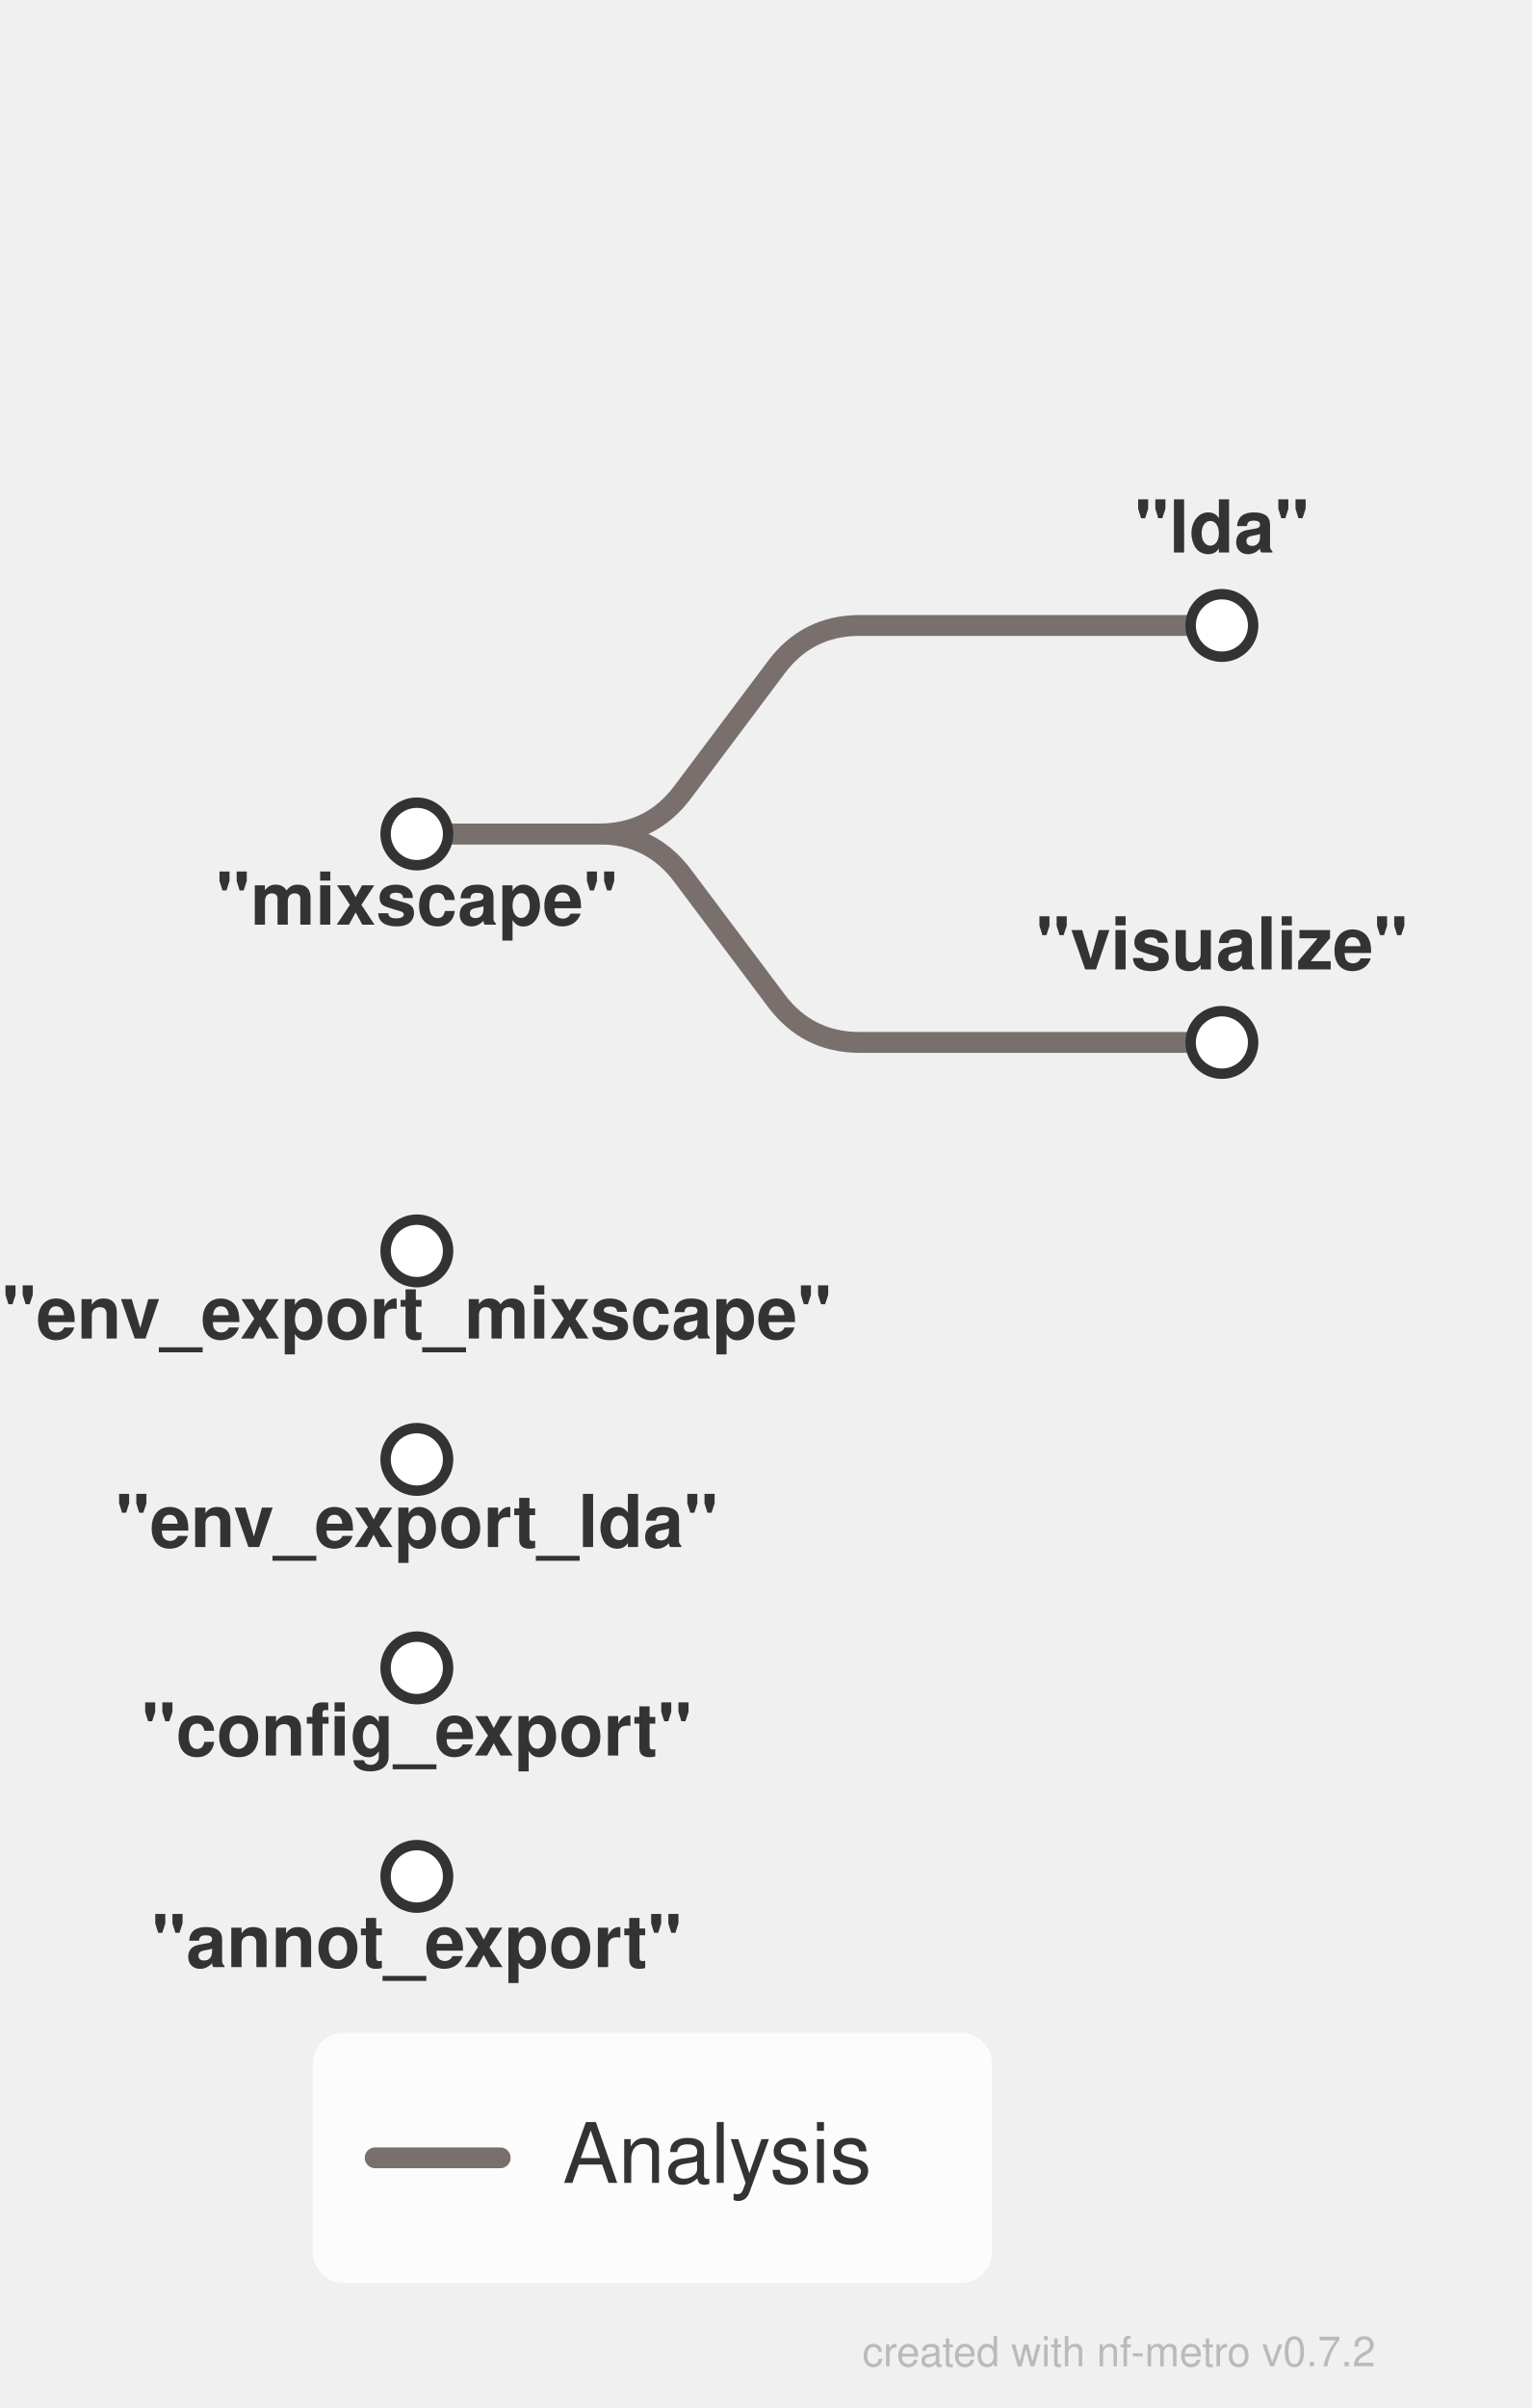
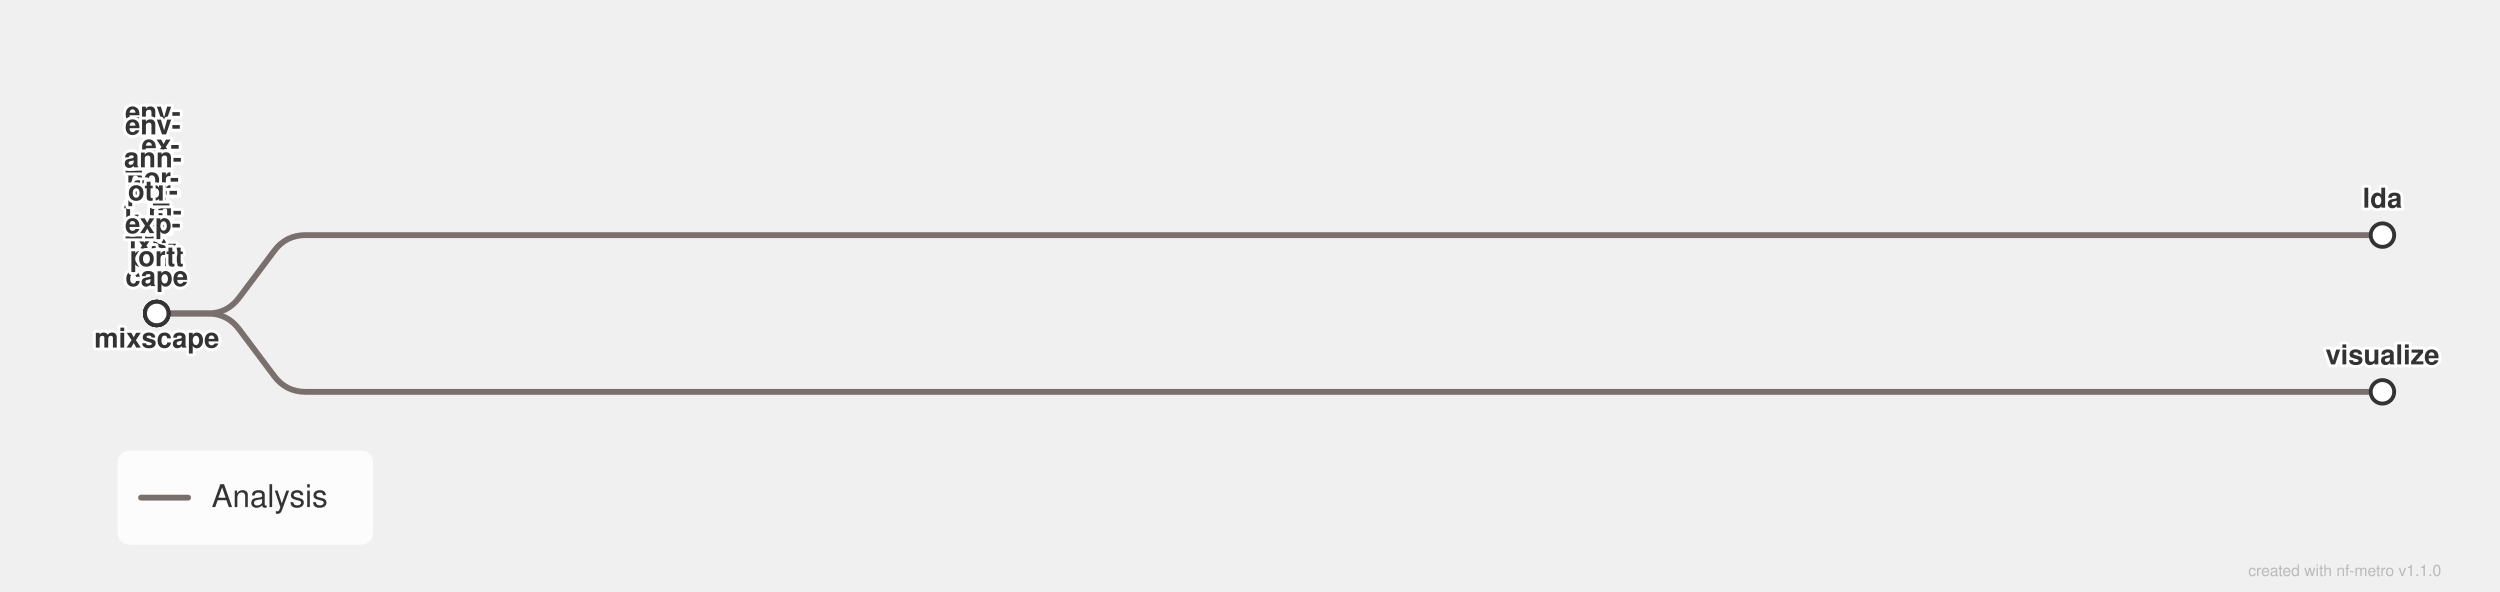
- <svg xmlns="http://www.w3.org/2000/svg" width="294" height="462" viewBox="0 0 294 462">
+ <svg xmlns="http://www.w3.org/2000/svg" width="1276" height="302" viewBox="0 0 1276 302">
  <defs>
</defs>
+   <style>.nf-metro-title { fill: var(--nfm-map-title-color, #111111); }
+ .nf-metro-station-label { fill: var(--nfm-map-label-color, #333333); }
+ .nf-metro-section-box { fill: var(--nfm-map-section-fill, #ededed); stroke: var(--nfm-map-section-stroke, #e6e6e6); }
+ .nf-metro-section-label { fill: var(--nfm-map-section-label-color, #666666); }
+ .nf-metro-group-label { fill: var(--nfm-map-section-label-color, #666666); }
+ .nf-metro-group-underline { stroke: var(--nfm-map-section-label-color, #666666); }
+ .nf-metro-legend-bg { fill: var(--nfm-map-legend-bg, rgba(255, 255, 255, 0.8)); }
+ .nf-metro-legend-text { fill: var(--nfm-map-legend-text-color, #333333); }
+ .nf-metro-marker-stroke { stroke: var(--nfm-map-marker-stroke, #333333); }
+ .nf-metro-label-halo { fill: var(--nfm-map-bg, #ffffff); stroke: var(--nfm-map-bg, #ffffff); }</style>
  <style>@media (prefers-color-scheme: dark) {
    .nf-metro-section-label { fill: #d0d0d0; }
    .nf-metro-section-num-circle { fill: #777777; }
    .nf-metro-title { fill: #ffffff; }
}
</style>
-   <path d="M80.0,160.0 L115.0,160.0 Q125.0,160.0,131.0,152.0 L149.0,128.0 Q155.0,120.0,165.0,120.0 L234.5,120.0" stroke="#79706E" stroke-width="4.0" fill="none" stroke-linecap="round" stroke-linejoin="round" class="metro-line-generic" data-line-id="generic" />
-   <path d="M80.0,160.0 L115.0,160.0 Q125.0,160.0,131.0,168.0 L149.0,192.0 Q155.0,200.0,165.0,200.0 L234.5,200.0" stroke="#79706E" stroke-width="4.0" fill="none" stroke-linecap="round" stroke-linejoin="round" class="metro-line-generic" data-line-id="generic" />
-   <rect x="74.0" y="154.0" width="12.0" height="12.0" rx="6.0" ry="6.0" fill="#ffffff" stroke="#333333" stroke-width="2.0" class="nf-metro-station" data-station-id="n0" data-station-lines="generic" data-station-label="&quot;mixscape&quot;" />
-   <rect x="228.5" y="114.0" width="12.0" height="12.0" rx="6.0" ry="6.0" fill="#ffffff" stroke="#333333" stroke-width="2.0" class="nf-metro-station" data-station-id="n1" data-station-lines="generic" data-station-label="&quot;lda&quot;" />
-   <rect x="228.5" y="194.0" width="12.0" height="12.0" rx="6.0" ry="6.0" fill="#ffffff" stroke="#333333" stroke-width="2.0" class="nf-metro-station" data-station-id="n2" data-station-lines="generic" data-station-label="&quot;visualize&quot;" />
-   <rect x="74.0" y="234.0" width="12.0" height="12.0" rx="6.0" ry="6.0" fill="#ffffff" stroke="#333333" stroke-width="2.0" class="nf-metro-station" data-station-id="n3" data-station-lines="" data-station-label="&quot;env_export_mixscape&quot;" />
-   <rect x="74.0" y="274.0" width="12.0" height="12.0" rx="6.0" ry="6.0" fill="#ffffff" stroke="#333333" stroke-width="2.0" class="nf-metro-station" data-station-id="n4" data-station-lines="" data-station-label="&quot;env_export_lda&quot;" />
-   <rect x="74.0" y="314.0" width="12.0" height="12.0" rx="6.0" ry="6.0" fill="#ffffff" stroke="#333333" stroke-width="2.0" class="nf-metro-station" data-station-id="n5" data-station-lines="" data-station-label="&quot;config_export&quot;" />
-   <rect x="74.0" y="354.0" width="12.0" height="12.0" rx="6.0" ry="6.0" fill="#ffffff" stroke="#333333" stroke-width="2.0" class="nf-metro-station" data-station-id="n6" data-station-lines="" data-station-label="&quot;annot_export&quot;" />
-   <text x="80.0" y="171.0" font-size="14.0" fill="#333333" font-family="'Helvetica Neue', Helvetica, Arial, sans-serif" font-weight="bold" text-anchor="middle" dominant-baseline="hanging" data-station-id="n0" class="nf-metro-station-label">"mixscape"</text>
-   <text x="80.0" y="250.4" font-size="14.0" fill="#333333" font-family="'Helvetica Neue', Helvetica, Arial, sans-serif" font-weight="bold" text-anchor="middle" dominant-baseline="hanging" data-station-id="n3" class="nf-metro-station-label">"env_export_mixscape"</text>
-   <text x="80.0" y="290.4" font-size="14.0" fill="#333333" font-family="'Helvetica Neue', Helvetica, Arial, sans-serif" font-weight="bold" text-anchor="middle" dominant-baseline="hanging" data-station-id="n4" class="nf-metro-station-label">"env_export_lda"</text>
-   <text x="80.0" y="330.4" font-size="14.0" fill="#333333" font-family="'Helvetica Neue', Helvetica, Arial, sans-serif" font-weight="bold" text-anchor="middle" dominant-baseline="hanging" data-station-id="n5" class="nf-metro-station-label">"config_export"</text>
-   <text x="80.0" y="371.0" font-size="14.0" fill="#333333" font-family="'Helvetica Neue', Helvetica, Arial, sans-serif" font-weight="bold" text-anchor="middle" dominant-baseline="hanging" data-station-id="n6" class="nf-metro-station-label">"annot_export"</text>
-   <text x="234.5" y="106.0" font-size="14.0" fill="#333333" font-family="'Helvetica Neue', Helvetica, Arial, sans-serif" font-weight="bold" text-anchor="middle" dominant-baseline="auto" data-station-id="n1" class="nf-metro-station-label">"lda"</text>
-   <text x="234.5" y="186.0" font-size="14.0" fill="#333333" font-family="'Helvetica Neue', Helvetica, Arial, sans-serif" font-weight="bold" text-anchor="middle" dominant-baseline="auto" data-station-id="n2" class="nf-metro-station-label">"visualize"</text>
-   <rect x="60.0" y="390.0" width="130.4" height="48.0" rx="6" ry="6" fill="rgba(255, 255, 255, 0.8)" />
-   <path d="M72.0,414.0 L96.0,414.0" stroke="#79706E" stroke-width="4.0" stroke-linecap="round" />
-   <text x="108.0" y="414.0" font-size="16.0" fill="#333333" font-family="'Helvetica Neue', Helvetica, Arial, sans-serif" dy="0.3em">Analysis</text>
-   <text x="264.0" y="454.0" font-size="8" fill="rgba(150, 150, 150, 0.6)" font-family="'Helvetica Neue', Helvetica, Arial, sans-serif" text-anchor="end">created with nf-metro v0.7.2</text>
+   <path d="M80.0,160.0 L106.0,160.0 Q116.0,160.0,122.0,152.0 L140.0,128.0 Q146.0,120.0,156.0,120.0 L1216.0,120.0" stroke="#79706E" stroke-width="3.0" fill="none" stroke-linecap="round" stroke-linejoin="round" class="metro-line-generic" data-line-id="generic" />
+   <path d="M80.0,160.0 L106.0,160.0 Q116.0,160.0,122.0,168.0 L140.0,192.0 Q146.0,200.0,156.0,200.0 L1216.0,200.0" stroke="#79706E" stroke-width="3.0" fill="none" stroke-linecap="round" stroke-linejoin="round" class="metro-line-generic" data-line-id="generic" />
+   <g class="nf-metro-station-group" data-node-id="n0" data-node-cx="80.0" data-node-cy="160.0" data-node-r="6.0" data-node-groups="generic" data-node-w="12.0" data-node-h="12.0" data-node-rx="6.0">
+     <rect x="74.0" y="154.0" width="12.0" height="12.0" rx="6.0" ry="6.0" fill="#ffffff" stroke="#333333" stroke-width="2.0" class="nf-metro-station" data-station-id="n0" data-station-lines="generic" data-station-label="mixscape" />
+   </g>
+   <g class="nf-metro-station-group" data-node-id="n1" data-node-cx="1216.0" data-node-cy="120.0" data-node-r="6.0" data-node-groups="generic" data-node-w="12.0" data-node-h="12.0" data-node-rx="6.0">
+     <rect x="1210.0" y="114.0" width="12.0" height="12.0" rx="6.0" ry="6.0" fill="#ffffff" stroke="#333333" stroke-width="2.0" class="nf-metro-station" data-station-id="n1" data-station-lines="generic" data-station-label="lda" />
+   </g>
+   <g class="nf-metro-station-group" data-node-id="n2" data-node-cx="1216.0" data-node-cy="200.0" data-node-r="6.0" data-node-groups="generic" data-node-w="12.0" data-node-h="12.0" data-node-rx="6.0">
+     <rect x="1210.0" y="194.0" width="12.0" height="12.0" rx="6.0" ry="6.0" fill="#ffffff" stroke="#333333" stroke-width="2.0" class="nf-metro-station" data-station-id="n2" data-station-lines="generic" data-station-label="visualize" />
+   </g>
+   <g class="nf-metro-station-group" data-node-id="n3" data-node-cx="80.0" data-node-cy="160.0" data-node-r="6.0" data-node-groups="" data-node-w="12.0" data-node-h="12.0" data-node-rx="6.0">
+     <rect x="74.0" y="154.0" width="12.0" height="12.0" rx="6.0" ry="6.0" fill="#ffffff" stroke="#333333" stroke-width="2.0" class="nf-metro-station" data-station-id="n3" data-station-lines="" data-station-label="env_export_mixscape" />
+   </g>
+   <g class="nf-metro-station-group" data-node-id="n4" data-node-cx="80.0" data-node-cy="160.0" data-node-r="6.0" data-node-groups="" data-node-w="12.0" data-node-h="12.0" data-node-rx="6.0">
+     <rect x="74.0" y="154.0" width="12.0" height="12.0" rx="6.0" ry="6.0" fill="#ffffff" stroke="#333333" stroke-width="2.0" class="nf-metro-station" data-station-id="n4" data-station-lines="" data-station-label="env_export_lda" />
+   </g>
+   <g class="nf-metro-station-group" data-node-id="n5" data-node-cx="80.0" data-node-cy="160.0" data-node-r="6.0" data-node-groups="" data-node-w="12.0" data-node-h="12.0" data-node-rx="6.0">
+     <rect x="74.0" y="154.0" width="12.0" height="12.0" rx="6.0" ry="6.0" fill="#ffffff" stroke="#333333" stroke-width="2.0" class="nf-metro-station" data-station-id="n5" data-station-lines="" data-station-label="config_export" />
+   </g>
+   <g class="nf-metro-station-group" data-node-id="n6" data-node-cx="80.0" data-node-cy="160.0" data-node-r="6.0" data-node-groups="" data-node-w="12.0" data-node-h="12.0" data-node-rx="6.0">
+     <rect x="74.0" y="154.0" width="12.0" height="12.0" rx="6.0" ry="6.0" fill="#ffffff" stroke="#333333" stroke-width="2.0" class="nf-metro-station" data-station-id="n6" data-station-lines="" data-station-label="annot_export" />
+   </g>
+   <text x="80.0" y="171.0" font-size="14.0" fill="#ffffff" stroke="#ffffff" stroke-width="3.0" stroke-linejoin="round" font-family="'Helvetica Neue', Helvetica, Arial, sans-serif" font-weight="bold" aria-hidden="true" class="nf-metro-label-halo" text-anchor="middle" dominant-baseline="hanging">mixscape</text>
+   <text x="80.0" y="171.0" font-size="14.0" fill="#333333" font-family="'Helvetica Neue', Helvetica, Arial, sans-serif" font-weight="bold" text-anchor="middle" dominant-baseline="hanging" data-station-id="n0" class="nf-metro-station-label">mixscape</text>
+   <text x="80.0" y="62.0" font-size="14.0" fill="#ffffff" stroke="#ffffff" stroke-width="3.0" stroke-linejoin="round" font-family="'Helvetica Neue', Helvetica, Arial, sans-serif" font-weight="bold" aria-hidden="true" class="nf-metro-label-halo" text-anchor="middle" dominant-baseline="auto">
+     <tspan x="80.0" dy="0em">env-</tspan>
+     <tspan x="80.0" dy="1.2em">_ex-</tspan>
+     <tspan x="80.0" dy="1.2em">por-</tspan>
+     <tspan x="80.0" dy="1.2em">t_m-</tspan>
+     <tspan x="80.0" dy="1.2em">ixs-</tspan>
+     <tspan x="80.0" dy="1.2em">cape</tspan>
+   </text>
+   <text x="80.0" y="62.0" font-size="14.0" fill="#333333" font-family="'Helvetica Neue', Helvetica, Arial, sans-serif" font-weight="bold" text-anchor="middle" dominant-baseline="auto" data-station-id="n3" class="nf-metro-station-label">
+     <tspan x="80.0" dy="0em">env-</tspan>
+     <tspan x="80.0" dy="1.2em">_ex-</tspan>
+     <tspan x="80.0" dy="1.2em">por-</tspan>
+     <tspan x="80.0" dy="1.2em">t_m-</tspan>
+     <tspan x="80.0" dy="1.2em">ixs-</tspan>
+     <tspan x="80.0" dy="1.2em">cape</tspan>
+   </text>
+   <text x="80.0" y="68.6" font-size="14.0" fill="#ffffff" stroke="#ffffff" stroke-width="3.0" stroke-linejoin="round" font-family="'Helvetica Neue', Helvetica, Arial, sans-serif" font-weight="bold" aria-hidden="true" class="nf-metro-label-halo" text-anchor="middle" dominant-baseline="auto">
+     <tspan x="80.0" dy="0em">env-</tspan>
+     <tspan x="80.0" dy="1.2em">_ex-</tspan>
+     <tspan x="80.0" dy="1.2em">por-</tspan>
+     <tspan x="80.0" dy="1.2em">t_l-</tspan>
+     <tspan x="80.0" dy="1.2em">da</tspan>
+   </text>
+   <text x="80.0" y="68.6" font-size="14.0" fill="#333333" font-family="'Helvetica Neue', Helvetica, Arial, sans-serif" font-weight="bold" text-anchor="middle" dominant-baseline="auto" data-station-id="n4" class="nf-metro-station-label">
+     <tspan x="80.0" dy="0em">env-</tspan>
+     <tspan x="80.0" dy="1.2em">_ex-</tspan>
+     <tspan x="80.0" dy="1.2em">por-</tspan>
+     <tspan x="80.0" dy="1.2em">t_l-</tspan>
+     <tspan x="80.0" dy="1.2em">da</tspan>
+   </text>
+   <text x="80.0" y="85.4" font-size="14.0" fill="#ffffff" stroke="#ffffff" stroke-width="3.0" stroke-linejoin="round" font-family="'Helvetica Neue', Helvetica, Arial, sans-serif" font-weight="bold" aria-hidden="true" class="nf-metro-label-halo" text-anchor="middle" dominant-baseline="auto">
+     <tspan x="80.0" dy="0em">con-</tspan>
+     <tspan x="80.0" dy="1.2em">fig-</tspan>
+     <tspan x="80.0" dy="1.2em">_ex-</tspan>
+     <tspan x="80.0" dy="1.2em">port</tspan>
+   </text>
+   <text x="80.0" y="85.4" font-size="14.0" fill="#333333" font-family="'Helvetica Neue', Helvetica, Arial, sans-serif" font-weight="bold" text-anchor="middle" dominant-baseline="auto" data-station-id="n5" class="nf-metro-station-label">
+     <tspan x="80.0" dy="0em">con-</tspan>
+     <tspan x="80.0" dy="1.2em">fig-</tspan>
+     <tspan x="80.0" dy="1.2em">_ex-</tspan>
+     <tspan x="80.0" dy="1.2em">port</tspan>
+   </text>
+   <text x="80.0" y="85.4" font-size="14.0" fill="#ffffff" stroke="#ffffff" stroke-width="3.0" stroke-linejoin="round" font-family="'Helvetica Neue', Helvetica, Arial, sans-serif" font-weight="bold" aria-hidden="true" class="nf-metro-label-halo" text-anchor="middle" dominant-baseline="auto">
+     <tspan x="80.0" dy="0em">ann-</tspan>
+     <tspan x="80.0" dy="1.2em">ot_-</tspan>
+     <tspan x="80.0" dy="1.2em">exp-</tspan>
+     <tspan x="80.0" dy="1.2em">ort</tspan>
+   </text>
+   <text x="80.0" y="85.4" font-size="14.0" fill="#333333" font-family="'Helvetica Neue', Helvetica, Arial, sans-serif" font-weight="bold" text-anchor="middle" dominant-baseline="auto" data-station-id="n6" class="nf-metro-station-label">
+     <tspan x="80.0" dy="0em">ann-</tspan>
+     <tspan x="80.0" dy="1.2em">ot_-</tspan>
+     <tspan x="80.0" dy="1.2em">exp-</tspan>
+     <tspan x="80.0" dy="1.2em">ort</tspan>
+   </text>
+   <text x="1216.0" y="106.0" font-size="14.0" fill="#ffffff" stroke="#ffffff" stroke-width="3.0" stroke-linejoin="round" font-family="'Helvetica Neue', Helvetica, Arial, sans-serif" font-weight="bold" aria-hidden="true" class="nf-metro-label-halo" text-anchor="middle" dominant-baseline="auto">lda</text>
+   <text x="1216.0" y="106.0" font-size="14.0" fill="#333333" font-family="'Helvetica Neue', Helvetica, Arial, sans-serif" font-weight="bold" text-anchor="middle" dominant-baseline="auto" data-station-id="n1" class="nf-metro-station-label">lda</text>
+   <text x="1216.0" y="186.0" font-size="14.0" fill="#ffffff" stroke="#ffffff" stroke-width="3.0" stroke-linejoin="round" font-family="'Helvetica Neue', Helvetica, Arial, sans-serif" font-weight="bold" aria-hidden="true" class="nf-metro-label-halo" text-anchor="middle" dominant-baseline="auto">visualize</text>
+   <text x="1216.0" y="186.0" font-size="14.0" fill="#333333" font-family="'Helvetica Neue', Helvetica, Arial, sans-serif" font-weight="bold" text-anchor="middle" dominant-baseline="auto" data-station-id="n2" class="nf-metro-station-label">visualize</text>
+   <rect x="60.0" y="230.0" width="130.4" height="48.0" rx="6" ry="6" fill="rgba(255, 255, 255, 0.8)" class="nf-metro-legend-bg" />
+   <path d="M72.0,254.0 L96.0,254.0" stroke="#79706E" stroke-width="3.0" stroke-linecap="round" />
+   <text x="108.0" y="254.0" font-size="16.0" fill="#333333" font-family="'Helvetica Neue', Helvetica, Arial, sans-serif" dy="0.3em" class="nf-metro-legend-text">Analysis</text>
+   <text x="1246.0" y="294.0" font-size="8" fill="rgba(150, 150, 150, 0.6)" font-family="'Helvetica Neue', Helvetica, Arial, sans-serif" text-anchor="end">created with nf-metro v1.1.0</text>
</svg>
